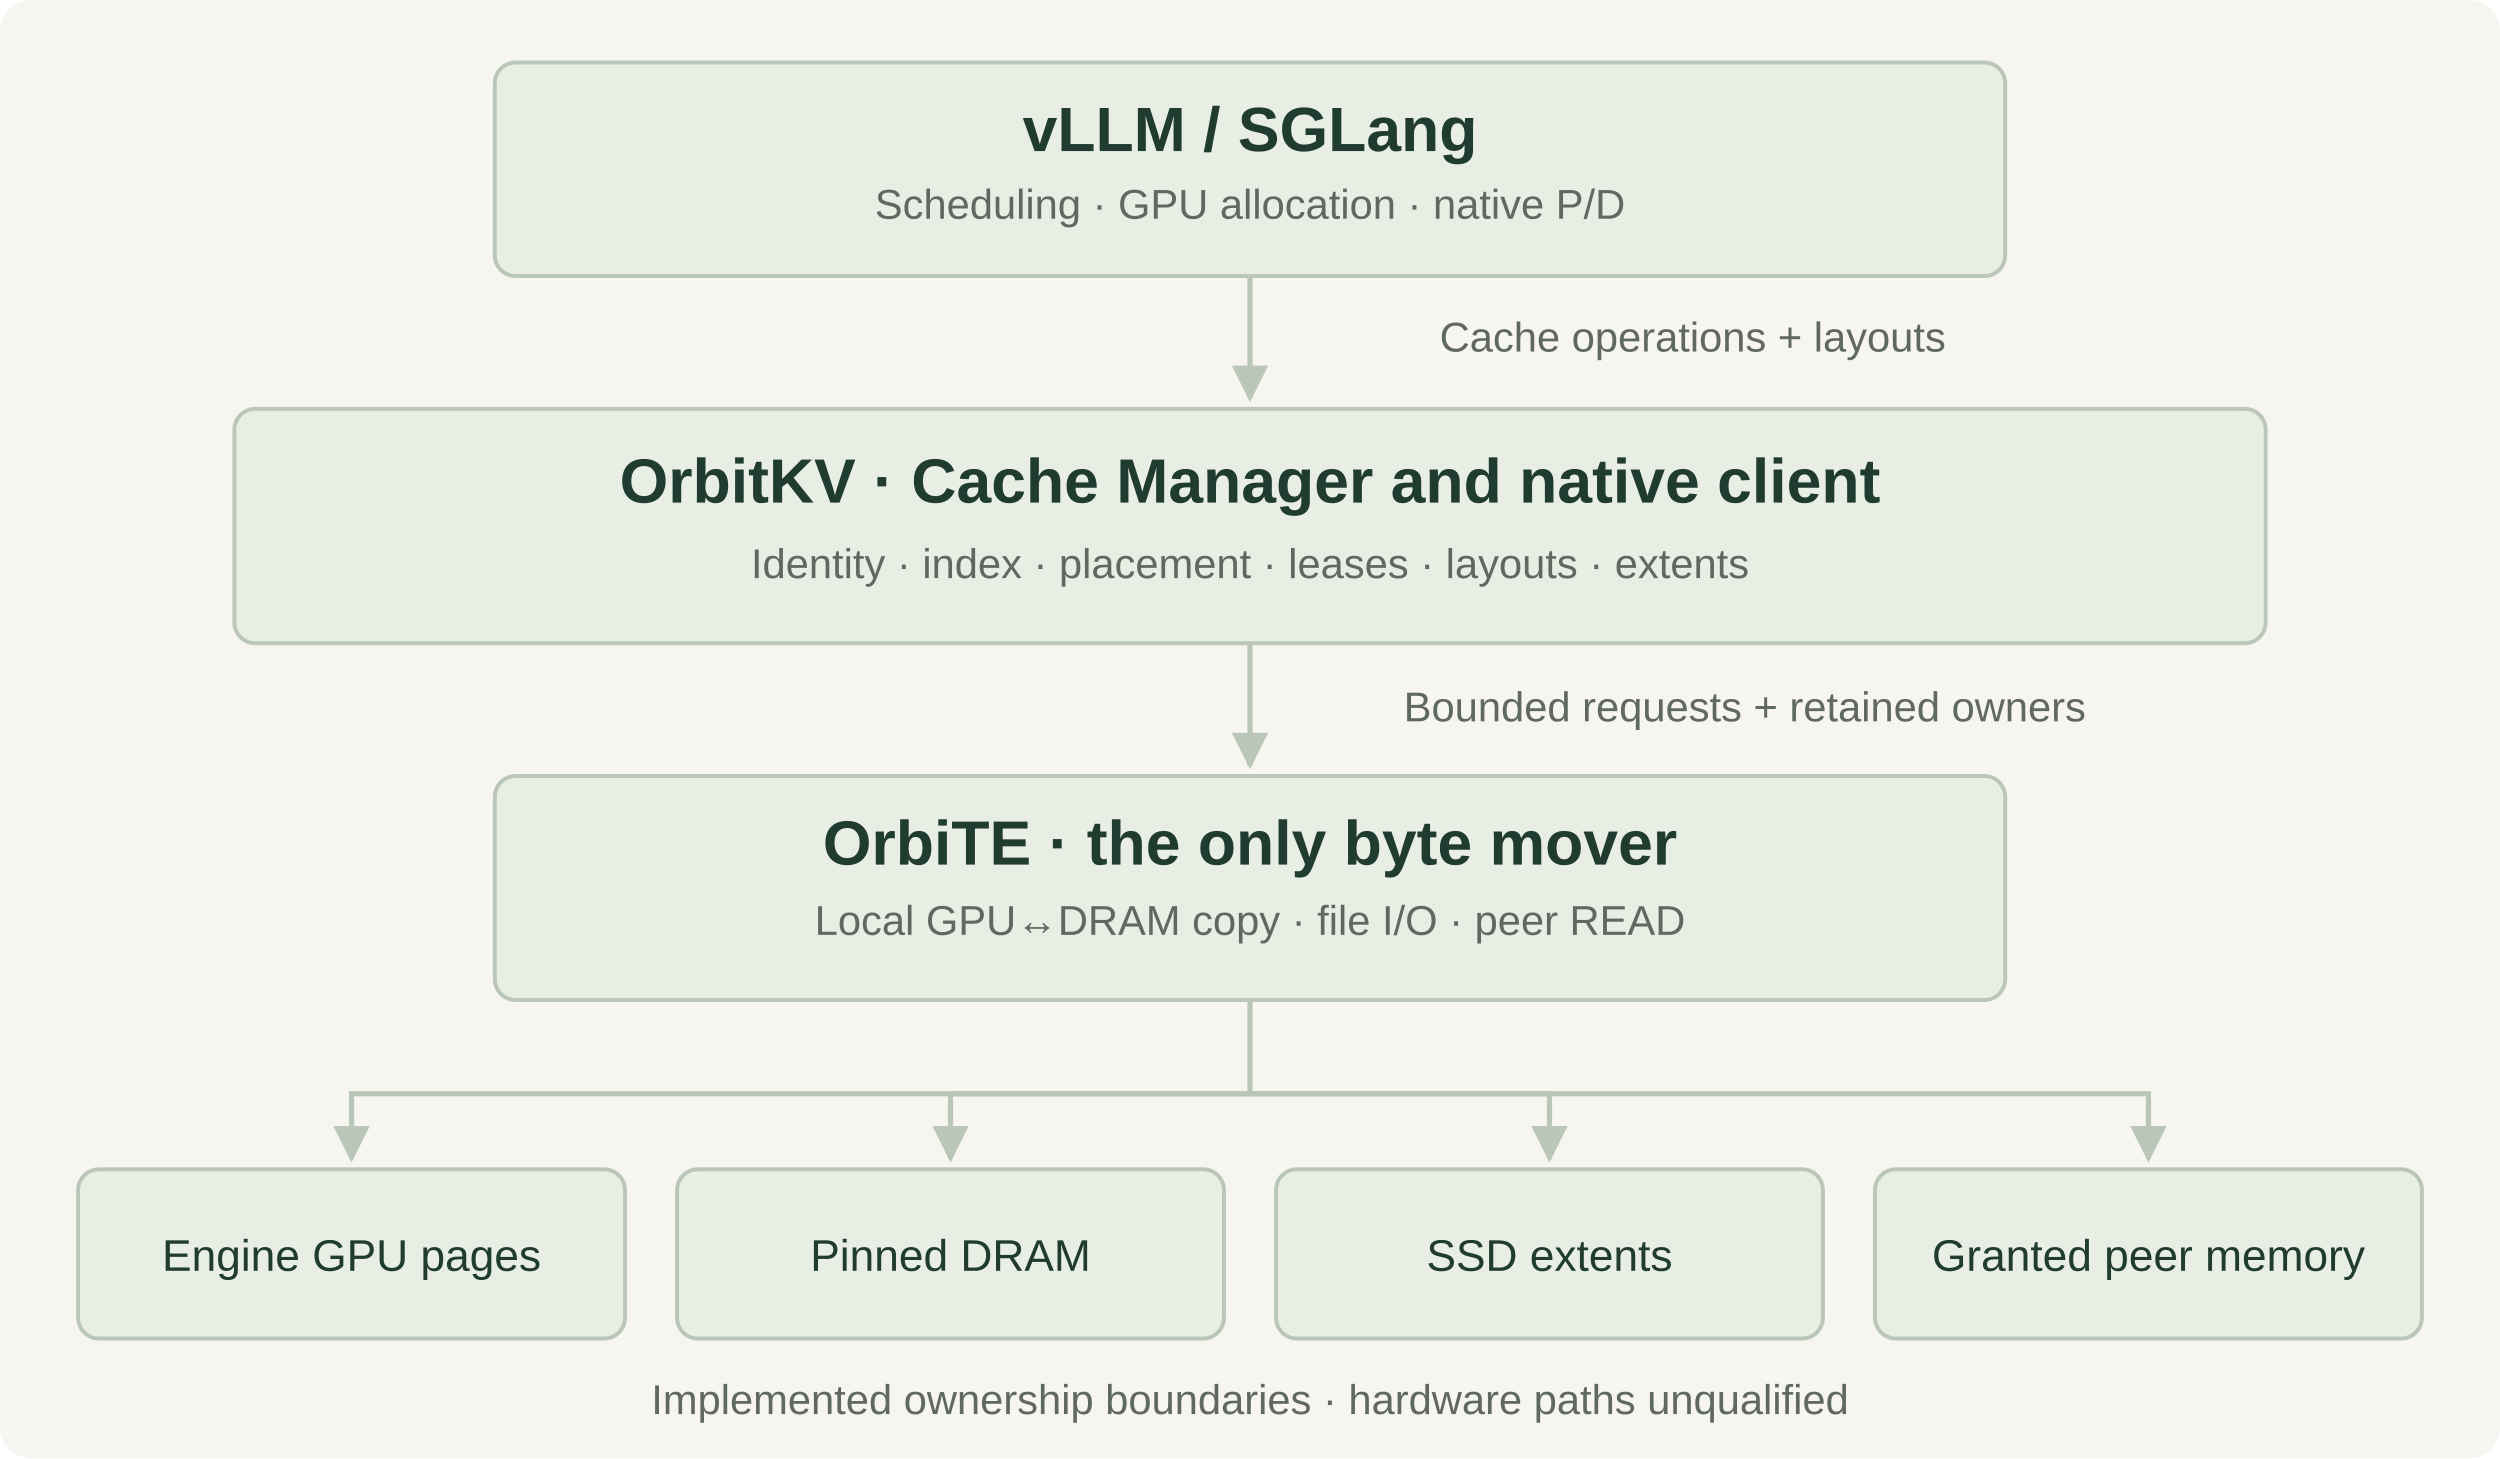
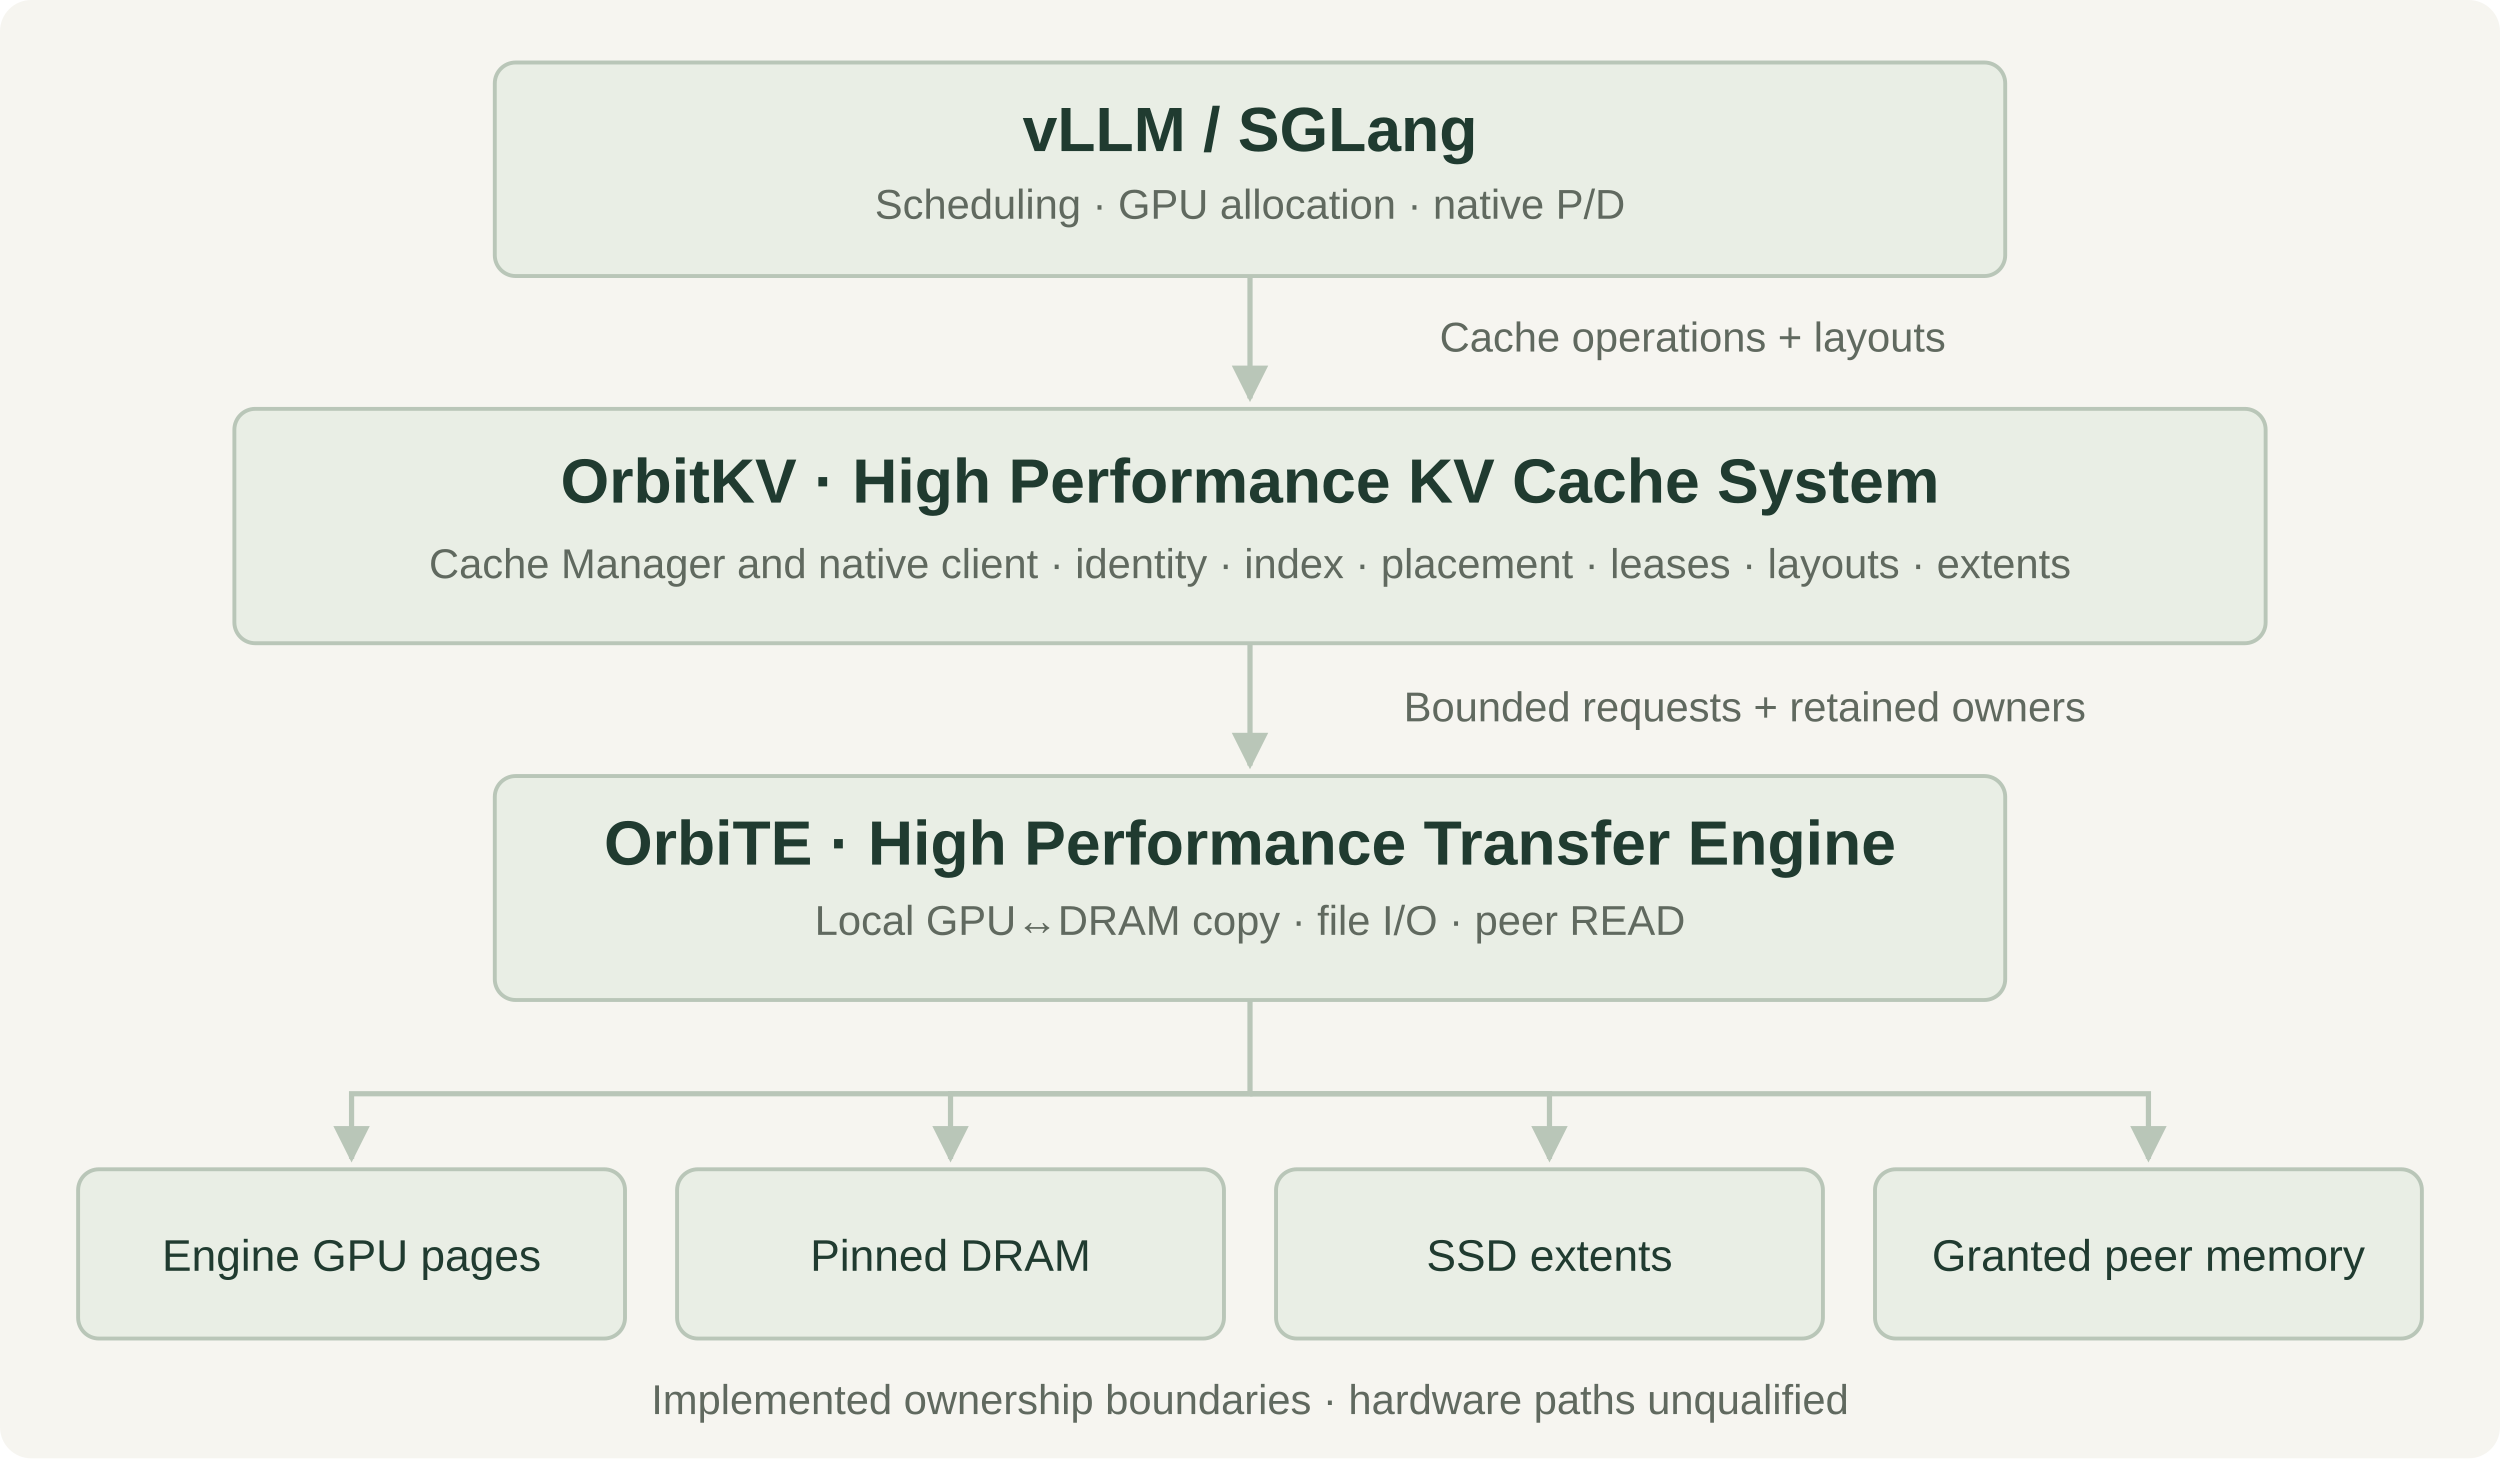
<svg xmlns="http://www.w3.org/2000/svg" width="960" height="560" viewBox="0 0 960 560" role="img" aria-labelledby="title desc">
  <defs>
    <marker id="arrow" viewBox="0 0 10 10" refX="9" refY="5" markerWidth="7" markerHeight="7" orient="auto-start-reverse">
      <path d="M0 0L10 5L0 10Z" fill="#b9c6b8" />
    </marker>
  </defs>
  <rect width="960" height="560" rx="12" fill="#f6f5f0" />
  <g fill="#e9eee5" stroke="#b9c6b8" stroke-width="1.5">
    <rect x="190" y="24" width="580" height="82" rx="8" />
    <rect x="90" y="157" width="780" height="90" rx="8" />
    <rect x="190" y="298" width="580" height="86" rx="8" />
    <rect x="30" y="449" width="210" height="65" rx="8" />
    <rect x="260" y="449" width="210" height="65" rx="8" />
    <rect x="490" y="449" width="210" height="65" rx="8" />
    <rect x="720" y="449" width="210" height="65" rx="8" />
  </g>
  <g stroke="#b9c6b8" stroke-width="2" fill="none" marker-end="url(#arrow)">
    <path d="M480 106V153" />
    <path d="M480 247V294" />
    <path d="M480 384V420H135V445" />
    <path d="M480 420H365V445" />
    <path d="M480 420H595V445" />
    <path d="M480 420H825V445" />
  </g>
  <g fill="#203b30" font-family="Arial, Helvetica, sans-serif" text-anchor="middle">
    <g font-size="24" font-weight="700">
      <text x="480" y="58">vLLM / SGLang</text>
-       <text x="480" y="193">OrbitKV · Cache Manager and native client</text>
-       <text x="480" y="332">OrbiTE · the only byte mover</text>
+       <text x="480" y="193">OrbitKV · High Performance KV Cache System</text>
+       <text x="480" y="332">OrbiTE · High Performance Transfer Engine</text>
    </g>
    <g font-size="17">
      <text x="135" y="488">Engine GPU pages</text>
      <text x="365" y="488">Pinned DRAM</text>
      <text x="595" y="488">SSD extents</text>
      <text x="825" y="488">Granted peer memory</text>
    </g>
  </g>
  <g fill="#60695f" font-family="Arial, Helvetica, sans-serif" text-anchor="middle" font-size="16">
    <text x="480" y="84">Scheduling · GPU allocation · native P/D</text>
-     <text x="480" y="222">Identity · index · placement · leases · layouts · extents</text>
+     <text x="480" y="222">Cache Manager and native client · identity · index · placement · leases · layouts · extents</text>
    <text x="480" y="359">Local GPU↔DRAM copy · file I/O · peer READ</text>
    <text x="650" y="135">Cache operations + layouts</text>
    <text x="670" y="277">Bounded requests + retained owners</text>
    <text x="480" y="543">Implemented ownership boundaries · hardware paths unqualified</text>
  </g>
</svg>
